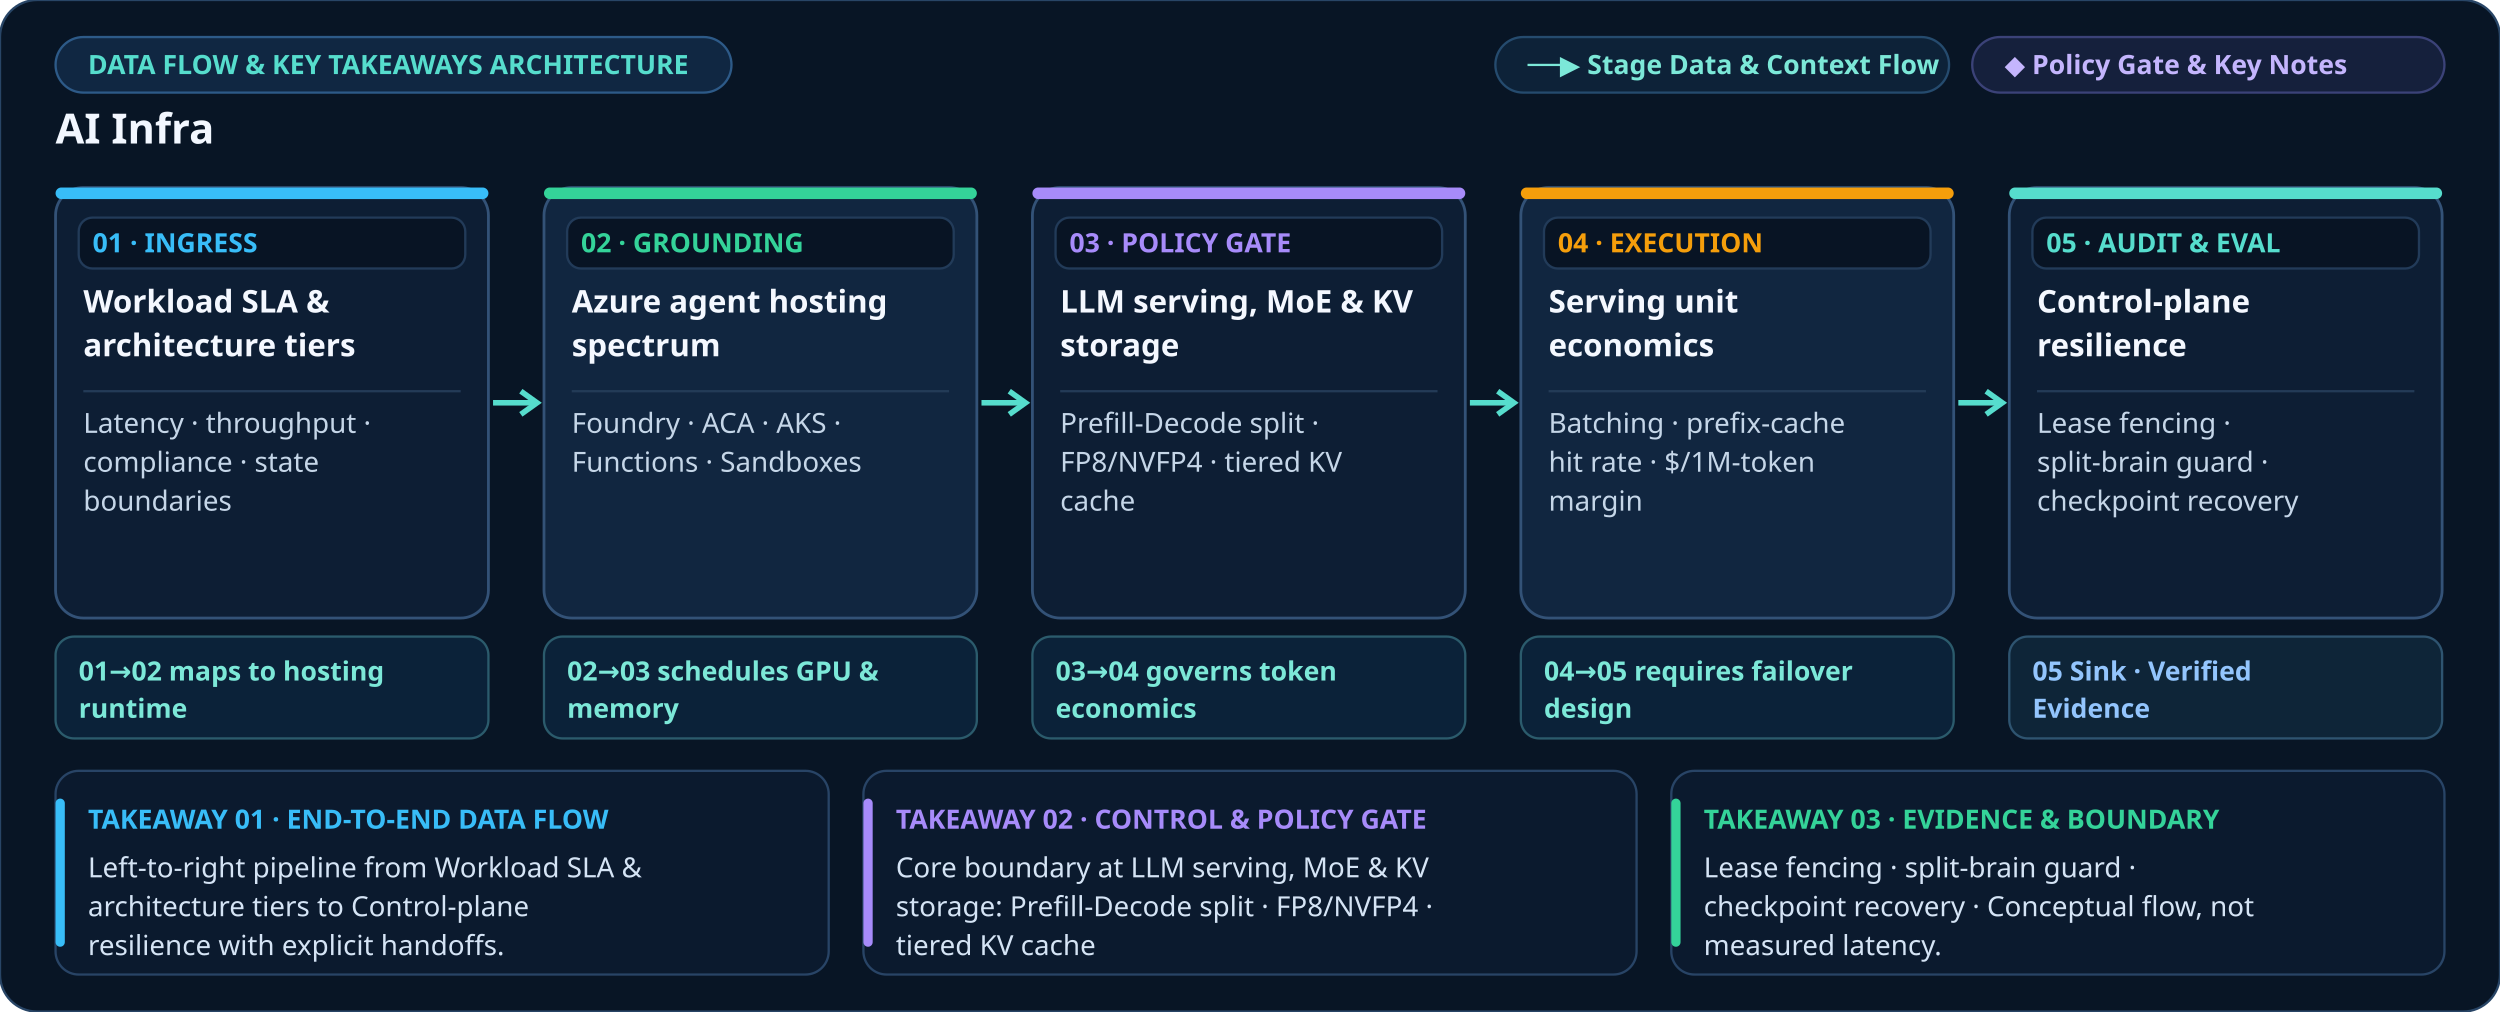
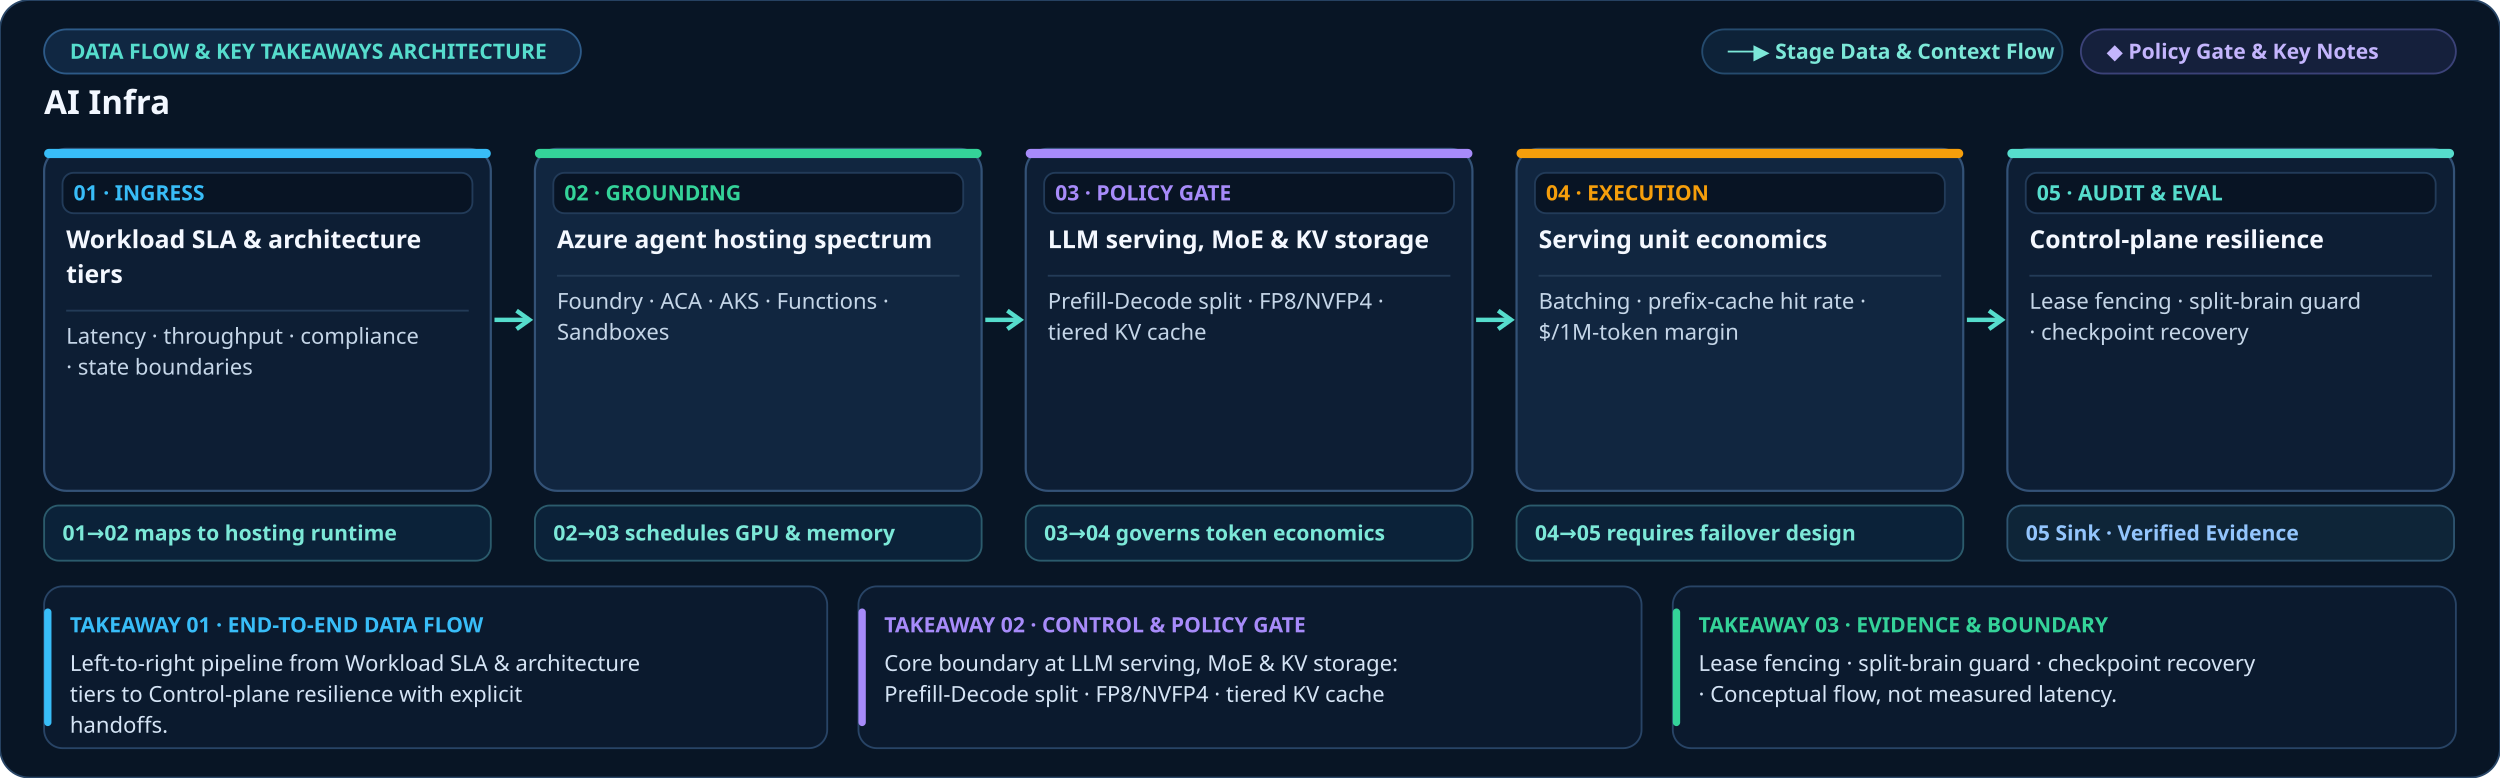
- <svg xmlns="http://www.w3.org/2000/svg" lang="en" class="knowledge-graph-wide" role="img" aria-labelledby="knowledge-e2d9ff17d5d1-title knowledge-e2d9ff17d5d1-desc" viewBox="0 0 1080 437" width="1080" style="width:100%;height:auto;max-width:1080px;margin:0 auto;font-family:system-ui,sans-serif">
-   <rect width="1080" height="437" rx="16" fill="#081525" stroke="#284566" />
+ <svg xmlns="http://www.w3.org/2000/svg" lang="en" class="knowledge-graph-wide" role="img" aria-labelledby="knowledge-e2d9ff17d5d1-title knowledge-e2d9ff17d5d1-desc" viewBox="0 0 1360 423" width="1360" style="width:100%;height:auto;margin:0 auto;font-family:system-ui,sans-serif">
+   <rect width="1360" height="423" rx="16" fill="#081525" stroke="#284566" />
  <rect x="24" y="16" width="292" height="24" rx="12" fill="#102742" stroke="#2d5a88" />
  <text x="38" y="32" fill="#56ddcd" font-size="11.5" font-weight="700">
    <tspan x="38" dy="0">DATA FLOW &amp; KEY TAKEAWAYS ARCHITECTURE</tspan>
  </text>
-   <rect x="646" y="16" width="196" height="24" rx="12" fill="#0d2238" stroke="#254b6e" />
-   <text x="660" y="32" fill="#7ce8d8" font-size="11.5" font-weight="600">
-     <tspan x="660" dy="0">──▶ Stage Data &amp; Context Flow</tspan>
+   <rect x="926" y="16" width="196" height="24" rx="12" fill="#0d2238" stroke="#254b6e" />
+   <text x="940" y="32" fill="#7ce8d8" font-size="11.5" font-weight="600">
+     <tspan x="940" dy="0">──▶ Stage Data &amp; Context Flow</tspan>
  </text>
-   <rect x="852" y="16" width="204" height="24" rx="12" fill="#15203c" stroke="#3b4278" />
-   <text x="866" y="32" fill="#c4b5fd" font-size="11.5" font-weight="600">
-     <tspan x="866" dy="0">◆ Policy Gate &amp; Key Notes</tspan>
+   <rect x="1132" y="16" width="204" height="24" rx="12" fill="#15203c" stroke="#3b4278" />
+   <text x="1146" y="32" fill="#c4b5fd" font-size="11.5" font-weight="600">
+     <tspan x="1146" dy="0">◆ Policy Gate &amp; Key Notes</tspan>
  </text>
  <text x="24" y="62" fill="#f2f7ff" font-size="18" font-weight="700">
    <tspan x="24" dy="0">AI Infra</tspan>
  </text>
  <g data-concept="1">
-     <rect x="24" y="81" width="187" height="186" rx="12" fill="#0d1e34" stroke="#335277" stroke-width="1.2" />
-     <rect x="24" y="81" width="187" height="5" rx="2.5" fill="#38bdf8" />
-     <rect x="34" y="94" width="167" height="22" rx="6" fill="#081424" stroke="#223b59" />
+     <rect x="24" y="81" width="243" height="186" rx="12" fill="#0d1e34" stroke="#335277" stroke-width="1.2" />
+     <rect x="24" y="81" width="243" height="5" rx="2.5" fill="#38bdf8" />
+     <rect x="34" y="94" width="223" height="22" rx="6" fill="#081424" stroke="#223b59" />
    <text x="40" y="109" fill="#38bdf8" font-size="11.5" font-weight="700">
      <tspan x="40" dy="0">01 · INGRESS</tspan>
    </text>
    <text x="36" y="135" fill="#f4f8ff" font-size="13.5" font-weight="700">
-       <tspan x="36" dy="0">Workload SLA &amp;</tspan>
-       <tspan x="36" dy="18.9">architecture tiers</tspan>
+       <tspan x="36" dy="0">Workload SLA &amp; architecture</tspan>
+       <tspan x="36" dy="18.9">tiers</tspan>
    </text>
-     <path d="M36 169 H199" stroke="#233b57" stroke-width="1" />
+     <path d="M36 169 H255" stroke="#233b57" stroke-width="1" />
    <text x="36" y="187" fill="#c5d6e8" font-size="12" font-weight="400">
-       <tspan x="36" dy="0">Latency · throughput ·</tspan>
-       <tspan x="36" dy="16.8">compliance · state</tspan>
-       <tspan x="36" dy="16.8">boundaries</tspan>
+       <tspan x="36" dy="0">Latency · throughput · compliance</tspan>
+       <tspan x="36" dy="16.8">· state boundaries</tspan>
    </text>
  </g>
  <g data-relationship="maps to hosting runtime">
-     <path d="M213 174 H231" fill="none" stroke="#56ddcd" stroke-width="2.4" />
-     <path d="M225 169 L232 174 L225 179" fill="none" stroke="#56ddcd" stroke-width="2.4" />
-     <rect x="24" y="275" width="187" height="44" rx="8" fill="#0b2239" stroke="#2b5b6c" />
+     <path d="M269 174 H287" fill="none" stroke="#56ddcd" stroke-width="2.4" />
+     <path d="M281 169 L288 174 L281 179" fill="none" stroke="#56ddcd" stroke-width="2.4" />
+     <rect x="24" y="275" width="243" height="30" rx="8" fill="#0b2239" stroke="#2b5b6c" />
    <text x="34" y="294" fill="#7ce8d8" font-size="11.5" font-weight="600">
-       <tspan x="34" dy="0">01→02 maps to hosting</tspan>
-       <tspan x="34" dy="16.1">runtime</tspan>
+       <tspan x="34" dy="0">01→02 maps to hosting runtime</tspan>
    </text>
  </g>
  <g data-concept="2">
-     <rect x="235" y="81" width="187" height="186" rx="12" fill="#112640" stroke="#335277" stroke-width="1.2" />
-     <rect x="235" y="81" width="187" height="5" rx="2.5" fill="#34d399" />
-     <rect x="245" y="94" width="167" height="22" rx="6" fill="#081424" stroke="#223b59" />
-     <text x="251" y="109" fill="#34d399" font-size="11.5" font-weight="700">
-       <tspan x="251" dy="0">02 · GROUNDING</tspan>
+     <rect x="291" y="81" width="243" height="186" rx="12" fill="#112640" stroke="#335277" stroke-width="1.2" />
+     <rect x="291" y="81" width="243" height="5" rx="2.5" fill="#34d399" />
+     <rect x="301" y="94" width="223" height="22" rx="6" fill="#081424" stroke="#223b59" />
+     <text x="307" y="109" fill="#34d399" font-size="11.5" font-weight="700">
+       <tspan x="307" dy="0">02 · GROUNDING</tspan>
    </text>
-     <text x="247" y="135" fill="#f4f8ff" font-size="13.5" font-weight="700">
-       <tspan x="247" dy="0">Azure agent hosting</tspan>
-       <tspan x="247" dy="18.9">spectrum</tspan>
+     <text x="303" y="135" fill="#f4f8ff" font-size="13.5" font-weight="700">
+       <tspan x="303" dy="0">Azure agent hosting spectrum</tspan>
    </text>
-     <path d="M247 169 H410" stroke="#233b57" stroke-width="1" />
-     <text x="247" y="187" fill="#c5d6e8" font-size="12" font-weight="400">
-       <tspan x="247" dy="0">Foundry · ACA · AKS ·</tspan>
-       <tspan x="247" dy="16.8">Functions · Sandboxes</tspan>
+     <path d="M303 150 H522" stroke="#233b57" stroke-width="1" />
+     <text x="303" y="168" fill="#c5d6e8" font-size="12" font-weight="400">
+       <tspan x="303" dy="0">Foundry · ACA · AKS · Functions ·</tspan>
+       <tspan x="303" dy="16.8">Sandboxes</tspan>
    </text>
  </g>
  <g data-relationship="schedules GPU &amp; memory">
-     <path d="M424 174 H442" fill="none" stroke="#56ddcd" stroke-width="2.4" />
-     <path d="M436 169 L443 174 L436 179" fill="none" stroke="#56ddcd" stroke-width="2.4" />
-     <rect x="235" y="275" width="187" height="44" rx="8" fill="#0b2239" stroke="#2b5b6c" />
-     <text x="245" y="294" fill="#7ce8d8" font-size="11.5" font-weight="600">
-       <tspan x="245" dy="0">02→03 schedules GPU &amp;</tspan>
-       <tspan x="245" dy="16.1">memory</tspan>
+     <path d="M536 174 H554" fill="none" stroke="#56ddcd" stroke-width="2.4" />
+     <path d="M548 169 L555 174 L548 179" fill="none" stroke="#56ddcd" stroke-width="2.4" />
+     <rect x="291" y="275" width="243" height="30" rx="8" fill="#0b2239" stroke="#2b5b6c" />
+     <text x="301" y="294" fill="#7ce8d8" font-size="11.5" font-weight="600">
+       <tspan x="301" dy="0">02→03 schedules GPU &amp; memory</tspan>
    </text>
  </g>
  <g data-concept="3">
-     <rect x="446" y="81" width="187" height="186" rx="12" fill="#0d1e34" stroke="#335277" stroke-width="1.2" />
-     <rect x="446" y="81" width="187" height="5" rx="2.5" fill="#a78bfa" />
-     <rect x="456" y="94" width="167" height="22" rx="6" fill="#081424" stroke="#223b59" />
-     <text x="462" y="109" fill="#a78bfa" font-size="11.5" font-weight="700">
-       <tspan x="462" dy="0">03 · POLICY GATE</tspan>
+     <rect x="558" y="81" width="243" height="186" rx="12" fill="#0d1e34" stroke="#335277" stroke-width="1.2" />
+     <rect x="558" y="81" width="243" height="5" rx="2.5" fill="#a78bfa" />
+     <rect x="568" y="94" width="223" height="22" rx="6" fill="#081424" stroke="#223b59" />
+     <text x="574" y="109" fill="#a78bfa" font-size="11.5" font-weight="700">
+       <tspan x="574" dy="0">03 · POLICY GATE</tspan>
    </text>
-     <text x="458" y="135" fill="#f4f8ff" font-size="13.5" font-weight="700">
-       <tspan x="458" dy="0">LLM serving, MoE &amp; KV</tspan>
-       <tspan x="458" dy="18.9">storage</tspan>
+     <text x="570" y="135" fill="#f4f8ff" font-size="13.5" font-weight="700">
+       <tspan x="570" dy="0">LLM serving, MoE &amp; KV storage</tspan>
    </text>
-     <path d="M458 169 H621" stroke="#233b57" stroke-width="1" />
-     <text x="458" y="187" fill="#c5d6e8" font-size="12" font-weight="400">
-       <tspan x="458" dy="0">Prefill-Decode split ·</tspan>
-       <tspan x="458" dy="16.8">FP8/NVFP4 · tiered KV</tspan>
-       <tspan x="458" dy="16.8">cache</tspan>
+     <path d="M570 150 H789" stroke="#233b57" stroke-width="1" />
+     <text x="570" y="168" fill="#c5d6e8" font-size="12" font-weight="400">
+       <tspan x="570" dy="0">Prefill-Decode split · FP8/NVFP4 ·</tspan>
+       <tspan x="570" dy="16.8">tiered KV cache</tspan>
    </text>
  </g>
  <g data-relationship="governs token economics">
-     <path d="M635 174 H653" fill="none" stroke="#56ddcd" stroke-width="2.4" />
-     <path d="M647 169 L654 174 L647 179" fill="none" stroke="#56ddcd" stroke-width="2.4" />
-     <rect x="446" y="275" width="187" height="44" rx="8" fill="#0b2239" stroke="#2b5b6c" />
-     <text x="456" y="294" fill="#7ce8d8" font-size="11.5" font-weight="600">
-       <tspan x="456" dy="0">03→04 governs token</tspan>
-       <tspan x="456" dy="16.1">economics</tspan>
+     <path d="M803 174 H821" fill="none" stroke="#56ddcd" stroke-width="2.4" />
+     <path d="M815 169 L822 174 L815 179" fill="none" stroke="#56ddcd" stroke-width="2.4" />
+     <rect x="558" y="275" width="243" height="30" rx="8" fill="#0b2239" stroke="#2b5b6c" />
+     <text x="568" y="294" fill="#7ce8d8" font-size="11.5" font-weight="600">
+       <tspan x="568" dy="0">03→04 governs token economics</tspan>
    </text>
  </g>
  <g data-concept="4">
-     <rect x="657" y="81" width="187" height="186" rx="12" fill="#112640" stroke="#335277" stroke-width="1.2" />
-     <rect x="657" y="81" width="187" height="5" rx="2.5" fill="#f59e0b" />
-     <rect x="667" y="94" width="167" height="22" rx="6" fill="#081424" stroke="#223b59" />
-     <text x="673" y="109" fill="#f59e0b" font-size="11.5" font-weight="700">
-       <tspan x="673" dy="0">04 · EXECUTION</tspan>
+     <rect x="825" y="81" width="243" height="186" rx="12" fill="#112640" stroke="#335277" stroke-width="1.2" />
+     <rect x="825" y="81" width="243" height="5" rx="2.5" fill="#f59e0b" />
+     <rect x="835" y="94" width="223" height="22" rx="6" fill="#081424" stroke="#223b59" />
+     <text x="841" y="109" fill="#f59e0b" font-size="11.5" font-weight="700">
+       <tspan x="841" dy="0">04 · EXECUTION</tspan>
    </text>
-     <text x="669" y="135" fill="#f4f8ff" font-size="13.5" font-weight="700">
-       <tspan x="669" dy="0">Serving unit</tspan>
-       <tspan x="669" dy="18.9">economics</tspan>
+     <text x="837" y="135" fill="#f4f8ff" font-size="13.5" font-weight="700">
+       <tspan x="837" dy="0">Serving unit economics</tspan>
    </text>
-     <path d="M669 169 H832" stroke="#233b57" stroke-width="1" />
-     <text x="669" y="187" fill="#c5d6e8" font-size="12" font-weight="400">
-       <tspan x="669" dy="0">Batching · prefix-cache</tspan>
-       <tspan x="669" dy="16.8">hit rate · $/1M-token</tspan>
-       <tspan x="669" dy="16.8">margin</tspan>
+     <path d="M837 150 H1056" stroke="#233b57" stroke-width="1" />
+     <text x="837" y="168" fill="#c5d6e8" font-size="12" font-weight="400">
+       <tspan x="837" dy="0">Batching · prefix-cache hit rate ·</tspan>
+       <tspan x="837" dy="16.8">$/1M-token margin</tspan>
    </text>
  </g>
  <g data-relationship="requires failover design">
-     <path d="M846 174 H864" fill="none" stroke="#56ddcd" stroke-width="2.4" />
-     <path d="M858 169 L865 174 L858 179" fill="none" stroke="#56ddcd" stroke-width="2.4" />
-     <rect x="657" y="275" width="187" height="44" rx="8" fill="#0b2239" stroke="#2b5b6c" />
-     <text x="667" y="294" fill="#7ce8d8" font-size="11.5" font-weight="600">
-       <tspan x="667" dy="0">04→05 requires failover</tspan>
-       <tspan x="667" dy="16.1">design</tspan>
+     <path d="M1070 174 H1088" fill="none" stroke="#56ddcd" stroke-width="2.4" />
+     <path d="M1082 169 L1089 174 L1082 179" fill="none" stroke="#56ddcd" stroke-width="2.4" />
+     <rect x="825" y="275" width="243" height="30" rx="8" fill="#0b2239" stroke="#2b5b6c" />
+     <text x="835" y="294" fill="#7ce8d8" font-size="11.5" font-weight="600">
+       <tspan x="835" dy="0">04→05 requires failover design</tspan>
    </text>
  </g>
  <g data-concept="5">
-     <rect x="868" y="81" width="187" height="186" rx="12" fill="#0d1e34" stroke="#335277" stroke-width="1.2" />
-     <rect x="868" y="81" width="187" height="5" rx="2.5" fill="#56ddcd" />
-     <rect x="878" y="94" width="167" height="22" rx="6" fill="#081424" stroke="#223b59" />
-     <text x="884" y="109" fill="#56ddcd" font-size="11.5" font-weight="700">
-       <tspan x="884" dy="0">05 · AUDIT &amp; EVAL</tspan>
+     <rect x="1092" y="81" width="243" height="186" rx="12" fill="#0d1e34" stroke="#335277" stroke-width="1.2" />
+     <rect x="1092" y="81" width="243" height="5" rx="2.5" fill="#56ddcd" />
+     <rect x="1102" y="94" width="223" height="22" rx="6" fill="#081424" stroke="#223b59" />
+     <text x="1108" y="109" fill="#56ddcd" font-size="11.5" font-weight="700">
+       <tspan x="1108" dy="0">05 · AUDIT &amp; EVAL</tspan>
    </text>
-     <text x="880" y="135" fill="#f4f8ff" font-size="13.5" font-weight="700">
-       <tspan x="880" dy="0">Control-plane</tspan>
-       <tspan x="880" dy="18.9">resilience</tspan>
+     <text x="1104" y="135" fill="#f4f8ff" font-size="13.5" font-weight="700">
+       <tspan x="1104" dy="0">Control-plane resilience</tspan>
    </text>
-     <path d="M880 169 H1043" stroke="#233b57" stroke-width="1" />
-     <text x="880" y="187" fill="#c5d6e8" font-size="12" font-weight="400">
-       <tspan x="880" dy="0">Lease fencing ·</tspan>
-       <tspan x="880" dy="16.8">split-brain guard ·</tspan>
-       <tspan x="880" dy="16.8">checkpoint recovery</tspan>
+     <path d="M1104 150 H1323" stroke="#233b57" stroke-width="1" />
+     <text x="1104" y="168" fill="#c5d6e8" font-size="12" font-weight="400">
+       <tspan x="1104" dy="0">Lease fencing · split-brain guard</tspan>
+       <tspan x="1104" dy="16.8">· checkpoint recovery</tspan>
    </text>
  </g>
-   <rect x="868" y="275" width="187" height="44" rx="8" fill="#0e2538" stroke="#2e5470" />
-   <text x="878" y="294" fill="#93c5fd" font-size="11.5" font-weight="600">
-     <tspan x="878" dy="0">05 Sink · Verified</tspan>
-     <tspan x="878" dy="16.1">Evidence</tspan>
+   <rect x="1092" y="275" width="243" height="30" rx="8" fill="#0e2538" stroke="#2e5470" />
+   <text x="1102" y="294" fill="#93c5fd" font-size="11.5" font-weight="600">
+     <tspan x="1102" dy="0">05 Sink · Verified Evidence</tspan>
  </text>
  <g data-takeaway="1">
-     <rect x="24" y="333" width="334" height="88" rx="10" fill="#0b1a2e" stroke="#284466" />
-     <rect x="24" y="345" width="4" height="64" rx="2" fill="#38bdf8" />
-     <text x="38" y="358" fill="#38bdf8" font-size="11.5" font-weight="700">
+     <rect x="24" y="319" width="426" height="88" rx="10" fill="#0b1a2e" stroke="#284466" />
+     <rect x="24" y="331" width="4" height="64" rx="2" fill="#38bdf8" />
+     <text x="38" y="344" fill="#38bdf8" font-size="11.5" font-weight="700">
      <tspan x="38" dy="0">TAKEAWAY 01 · END-TO-END DATA FLOW</tspan>
    </text>
-     <text x="38" y="379" fill="#d5e4f5" font-size="12" font-weight="400">
-       <tspan x="38" dy="0">Left-to-right pipeline from Workload SLA &amp;</tspan>
-       <tspan x="38" dy="16.8">architecture tiers to Control-plane</tspan>
-       <tspan x="38" dy="16.8">resilience with explicit handoffs.</tspan>
+     <text x="38" y="365" fill="#d5e4f5" font-size="12" font-weight="400">
+       <tspan x="38" dy="0">Left-to-right pipeline from Workload SLA &amp; architecture</tspan>
+       <tspan x="38" dy="16.8">tiers to Control-plane resilience with explicit</tspan>
+       <tspan x="38" dy="16.8">handoffs.</tspan>
    </text>
  </g>
  <g data-takeaway="2">
-     <rect x="373" y="333" width="334" height="88" rx="10" fill="#0b1a2e" stroke="#284466" />
-     <rect x="373" y="345" width="4" height="64" rx="2" fill="#a78bfa" />
-     <text x="387" y="358" fill="#a78bfa" font-size="11.5" font-weight="700">
-       <tspan x="387" dy="0">TAKEAWAY 02 · CONTROL &amp; POLICY GATE</tspan>
+     <rect x="467" y="319" width="426" height="88" rx="10" fill="#0b1a2e" stroke="#284466" />
+     <rect x="467" y="331" width="4" height="64" rx="2" fill="#a78bfa" />
+     <text x="481" y="344" fill="#a78bfa" font-size="11.5" font-weight="700">
+       <tspan x="481" dy="0">TAKEAWAY 02 · CONTROL &amp; POLICY GATE</tspan>
    </text>
-     <text x="387" y="379" fill="#d5e4f5" font-size="12" font-weight="400">
-       <tspan x="387" dy="0">Core boundary at LLM serving, MoE &amp; KV</tspan>
-       <tspan x="387" dy="16.8">storage: Prefill-Decode split · FP8/NVFP4 ·</tspan>
-       <tspan x="387" dy="16.8">tiered KV cache</tspan>
+     <text x="481" y="365" fill="#d5e4f5" font-size="12" font-weight="400">
+       <tspan x="481" dy="0">Core boundary at LLM serving, MoE &amp; KV storage:</tspan>
+       <tspan x="481" dy="16.8">Prefill-Decode split · FP8/NVFP4 · tiered KV cache</tspan>
    </text>
  </g>
  <g data-takeaway="3">
-     <rect x="722" y="333" width="334" height="88" rx="10" fill="#0b1a2e" stroke="#284466" />
-     <rect x="722" y="345" width="4" height="64" rx="2" fill="#34d399" />
-     <text x="736" y="358" fill="#34d399" font-size="11.5" font-weight="700">
-       <tspan x="736" dy="0">TAKEAWAY 03 · EVIDENCE &amp; BOUNDARY</tspan>
+     <rect x="910" y="319" width="426" height="88" rx="10" fill="#0b1a2e" stroke="#284466" />
+     <rect x="910" y="331" width="4" height="64" rx="2" fill="#34d399" />
+     <text x="924" y="344" fill="#34d399" font-size="11.5" font-weight="700">
+       <tspan x="924" dy="0">TAKEAWAY 03 · EVIDENCE &amp; BOUNDARY</tspan>
    </text>
-     <text x="736" y="379" fill="#d5e4f5" font-size="12" font-weight="400">
-       <tspan x="736" dy="0">Lease fencing · split-brain guard ·</tspan>
-       <tspan x="736" dy="16.8">checkpoint recovery · Conceptual flow, not</tspan>
-       <tspan x="736" dy="16.8">measured latency.</tspan>
+     <text x="924" y="365" fill="#d5e4f5" font-size="12" font-weight="400">
+       <tspan x="924" dy="0">Lease fencing · split-brain guard · checkpoint recovery</tspan>
+       <tspan x="924" dy="16.8">· Conceptual flow, not measured latency.</tspan>
    </text>
  </g>
</svg>
